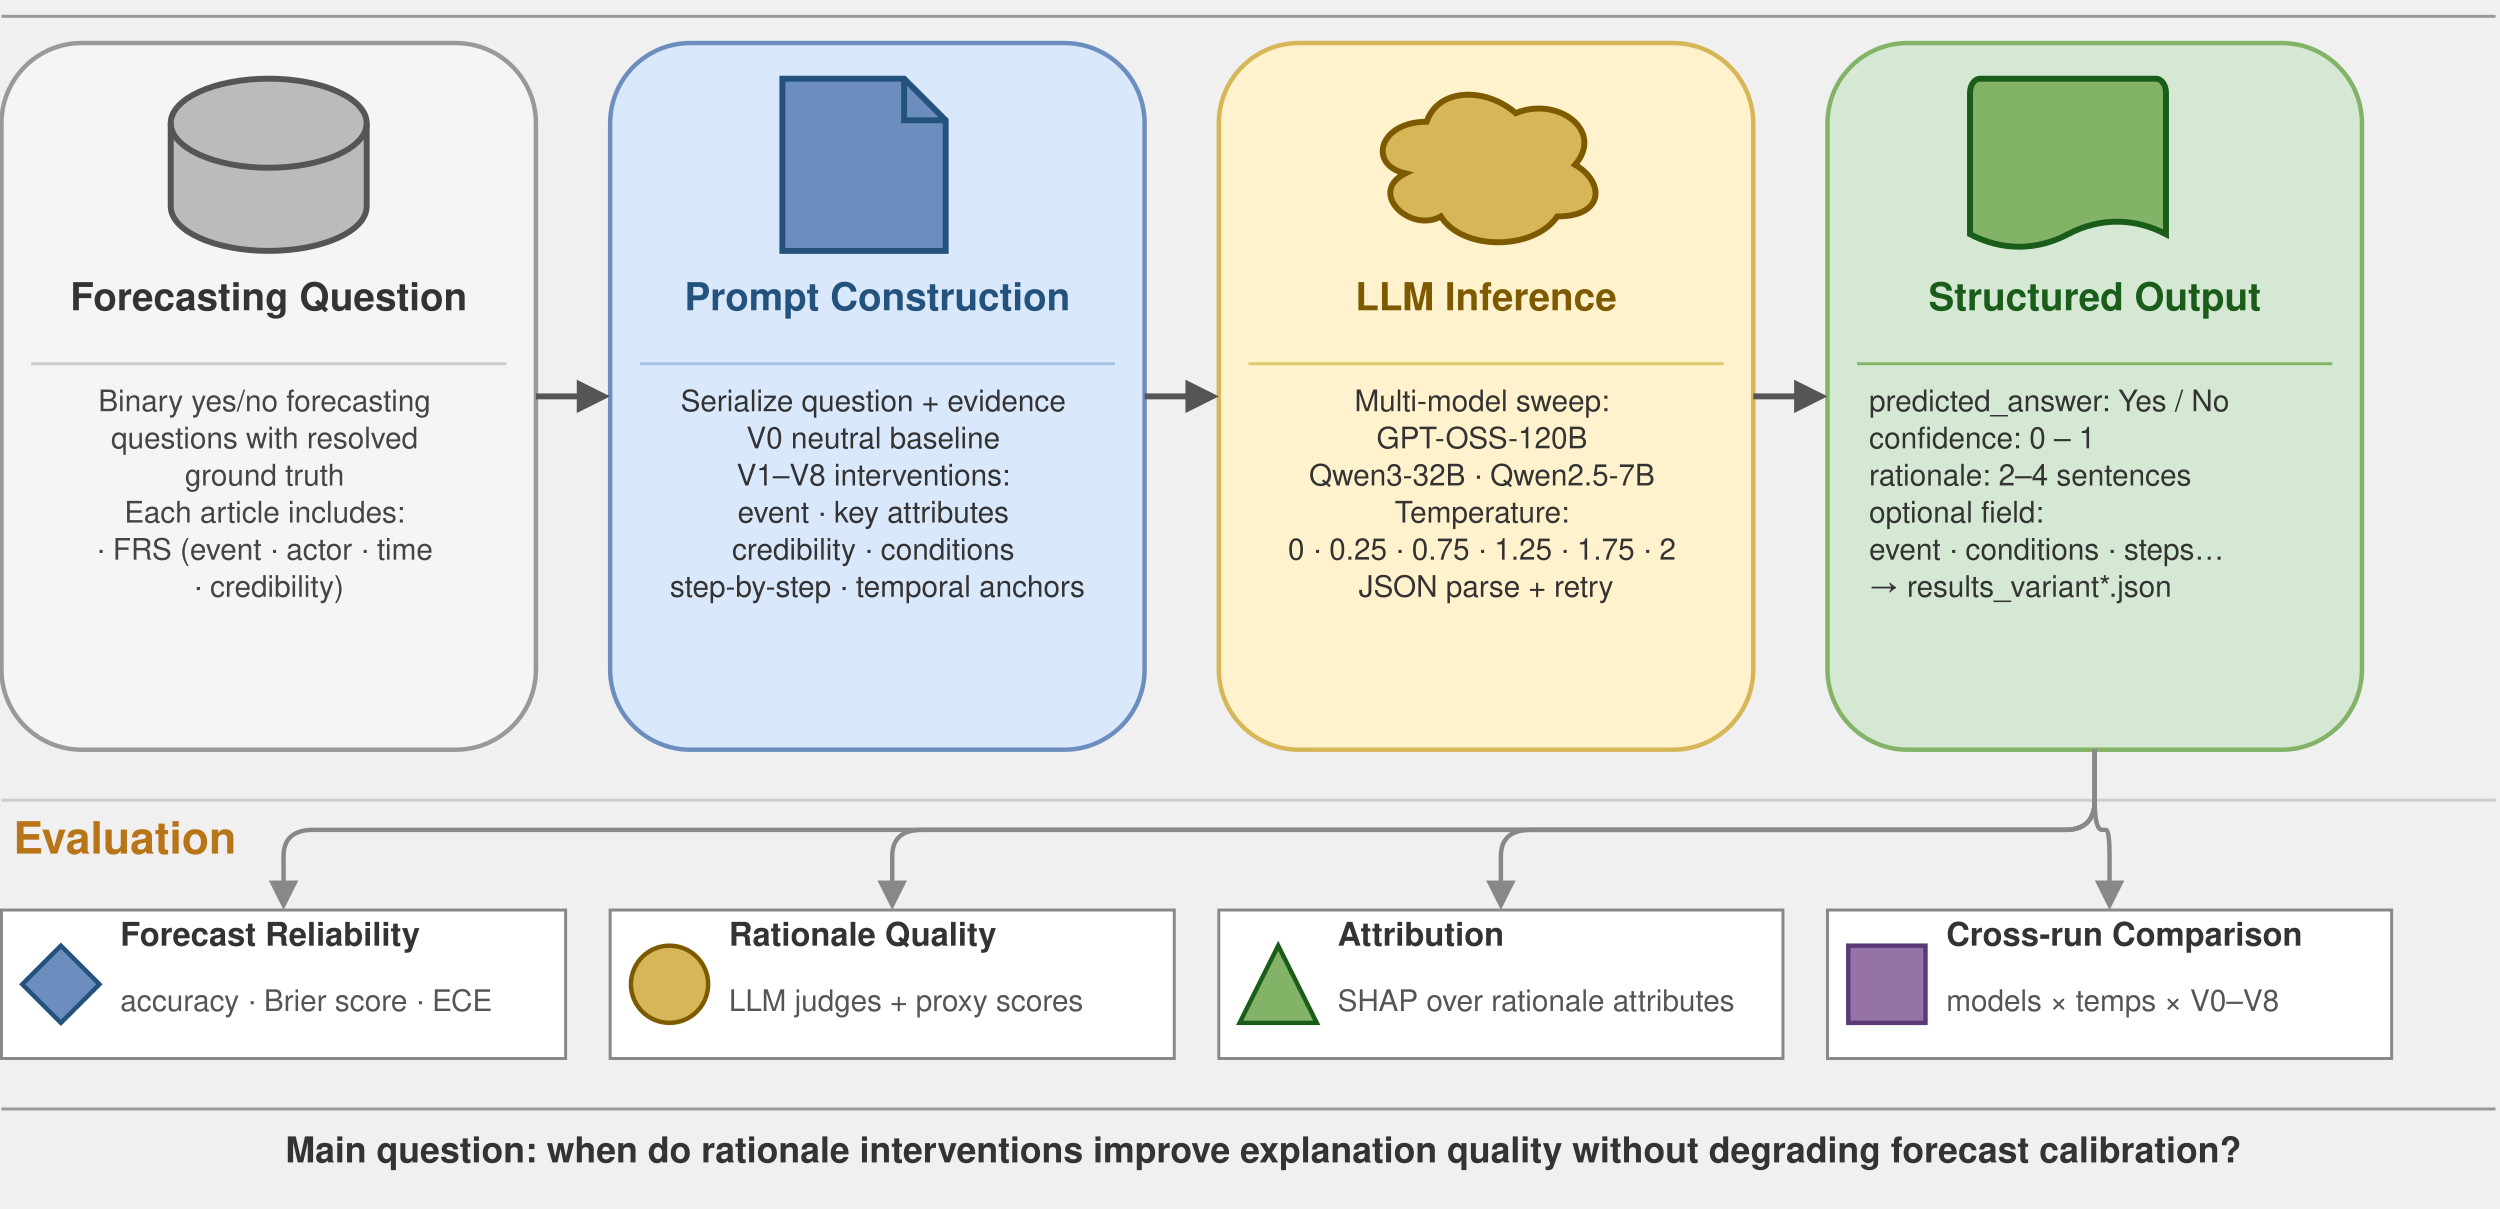
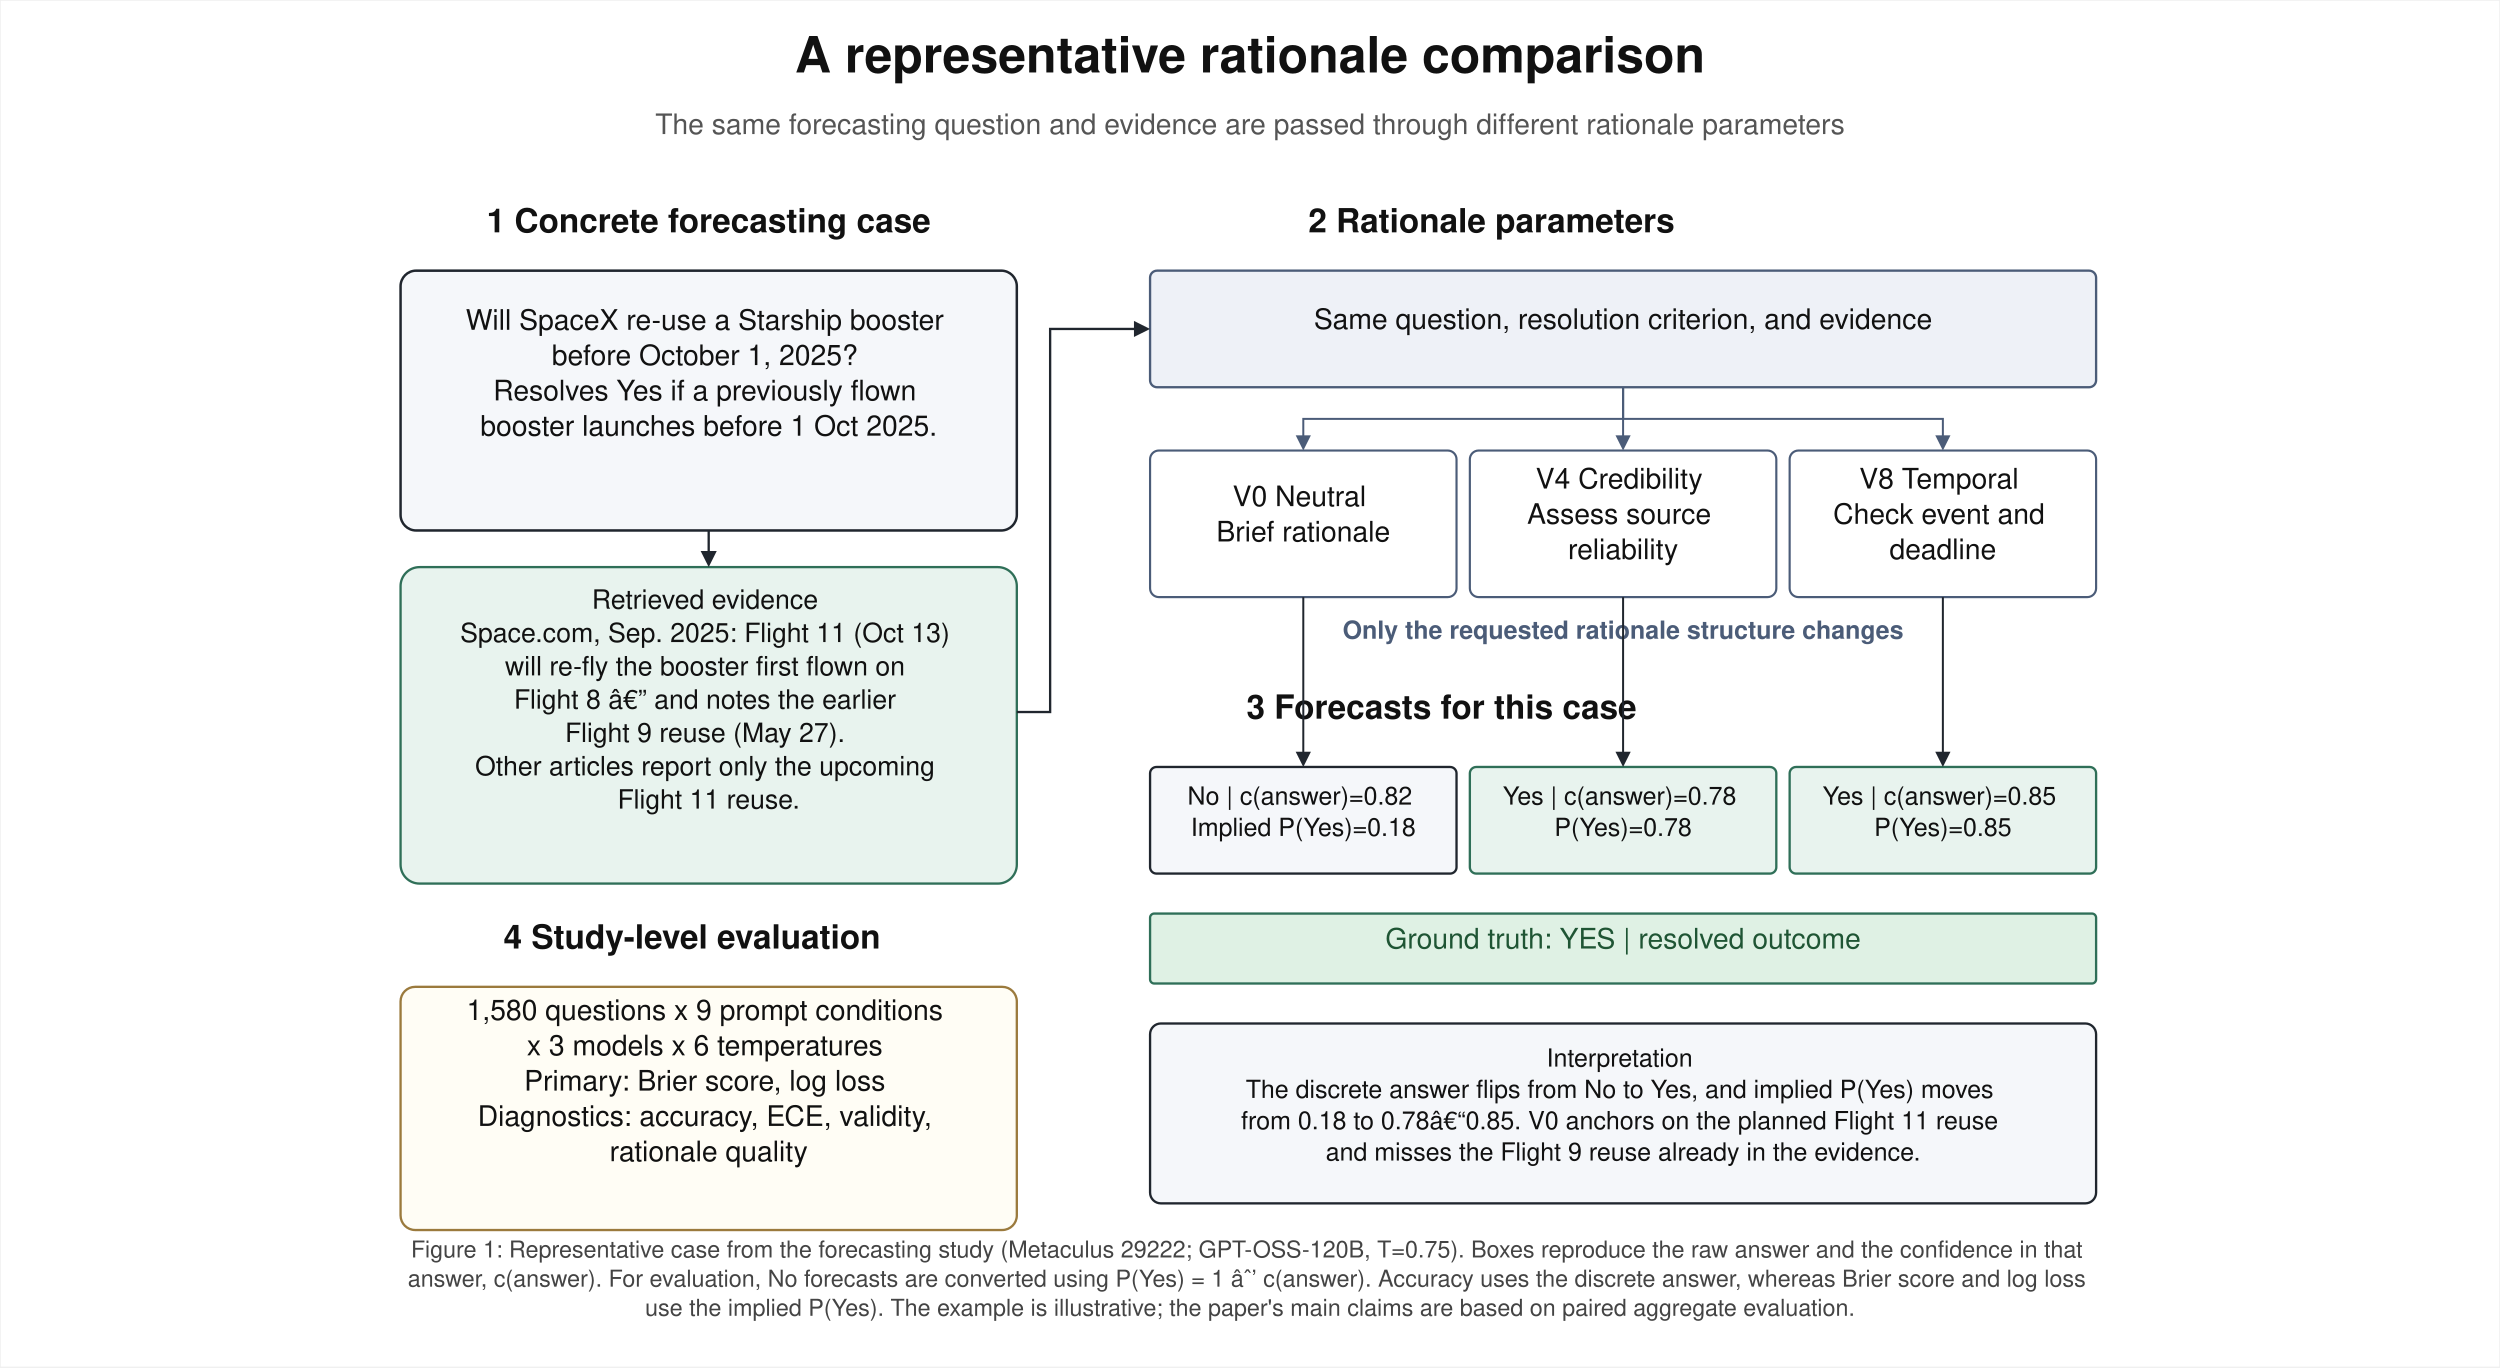
- <svg xmlns="http://www.w3.org/2000/svg" xmlns:xlink="http://www.w3.org/1999/xlink" style="background: transparent; background-color: transparent;" version="1.1" width="842px" height="407px" viewBox="-0.5 -0.5 842 407" content="&lt;mxfile&gt;&lt;diagram id=&quot;v78t7F7NU73RRmxSr0OV&quot; name=&quot;Page-1&quot;&gt;7Vxpk9s2Ev01qspu1UzxlvRxRp5xsmXHjuXyxp9cEAlJiCmCAUEd+fXb4CWQgDKUl8dMbLpqTDbA671Gd6Mb1MRe7I6vGYq3b2mAw4llBMeJ/WpiWZ43h79CcMoFtmHmgg0jQS4yzoIl+QvnQrOUpiTASSHLRZzSkJO4LvRpFGGf12SIMXqod1vTMKgJYrTBtccQgqWPQqx0+y8J+DaXzg2p98+YbLbFnd3yMjtU9i0EyRYF9CCJ7IeJvWCU8nxvd1zgUEBXh+XxQmv1XAxHvM0JW1acskdhWrxc8WT8VL5tSCLYu084o1/xgoaUZXJ7nm3QsiZhWMojKnUuwTFBoj5aeWvMOD5KouJRX2O6w5ydoEvZ6uZnFFpjOvnh4UzBzCmA3Urwl1qDCtY31YXPyMBOAY4eKN94GidG0yjAQfG+hy3heBkjX7QeYBg0gAIA167497fQNnC8dXtB0popSJozDZKWPesAyhYqdzWUAcKzta+D0vNneLXuD8pqLI+CpdWHWq7Xlq/FMvBWnuv1h6VjjamXdh966eJZ4OiwnFkr2+sRS88eUS9JC3MJvi8Wu/4JHEyAma2it8o2HXputinoWd1gN7Vq0JVORYIOmFOQc7sAroVxLIGLKMcqZg17J7UAatbU12KW5CGW6XRkE6ezpwB03Z4AbGERK80LaRpoxmzdykkt08BFEOT1pHXO1H0KNd2A7QS1FravRG133Iig/nYd0oO/RYzfBtRPd9l7N6FsGDmpxUSub6K+oPSeVsC+RjBXTd8jZdhHCSfRBhp+SzHs0kgBGN6NK1AV8bQmxEYh2URCiwEmDPJ7AQ+BScpd0bAjQSCurfdTNOLFxMq0y+PiWcziWKIr3/oJ4w01jtd7pi7YUe3re0Z3MQfZgkaAfeq/OHIqw96F6W6Es8OyoxrvN2/eguCXaI3hpQCjl8RL5S66cA7WmKNGdQ/LbKSkDIJhy3iX8jjlL4qbyv904W3sEcdMsG8Ra+MouBN5r0kjQSMB4mfbdakbHJR5sgsAMRwiTvb1tJnubYtT31MScckYNXTe9upXSGjKfFycZElprsZ1zNkTF+KIbTBXLpRhX71OSzpaRPAt6EAz38HOM6Ojqeffyoc9f+JCXfLRYkLQgg9s+Mi7MrPZNx+O3dH4cOcDjo8WU40WfFxKn4zJh+d0ND5mxnDjAyea3PY9iVCGyAkncIWITkSVRJrFeMKFitDmz2I2k2TuDjgQKCY03IvAoOq1yRJn0AZRg+hTNUi7D8gXZyPh80ER4BEjP0yzOs+dfMbCmtxPofnxwxL+/oT3OIOukiOfg5JIAk52uHZLQ271IYQhKxISfvpX7xEMp/GF8CWBQ0D2o+jwym3EM4YavzjZ1lNdRZ0ta8MX0+wifgEFVF3mEjMCaP4l9ODPasIMzyDow3sS5JMBnR59MnKGI5xyhsStVijBWRFL6mROHqwJvNTc/jTL+xPBmVCmTJtrOqfo2Fcs4EOcM7JKuRgjVV9Jn2pqRqOAFAOl6ptwHN+sTjfi/5rG4l1M82dHkb+lLHlBmtllqkCZjQ6ummr08DYNObnZFTXt5ICBu5q2vH7/8ebdcnljWoasl78dcGTf2JkGV0wLoXXr3kzv9cr8ETQBMyQmWvWb1GyYcSsiZfl4Wjs2G+1mo93S3/w/y3e/5gwmuBp8rELx+1NHZRI+uDqqwVMs7I3PcfAFRaCMLFMToR2fhVkyxNUt41cqWygarQsDWvbNtKk0iEJBpO6gfWC2srUPRW+r6uoILRAcwsVkw0bj/BwRNhAsVlfcKR5YMaqyiTxLhW1MihveeXpFzZq9ydzKow8YoMmXPQIPEvF/3/6RdJfOC/Gaf4u2vsnOy/VzTAVWMhWDKjC6bmq8Cqn/VXjfKHgk4qJZdH9NKRAfCf+9OE/sf4Z9IyuwiqNXAhSjPDiVBxG81e/ygXSWODyflh2V511kJw/6c1EZaufxeyHrfHbSmo/rpsb/RD5MDR/WaHxcNzX+J/Jhafiwx+Jjy1oMkEur46p86kir46oa/BDL4zAg9CVchQpcD2IfdVlRu+CCW9cGKo97uTZwP5u64O/6WWmnsmIZGlYsrwtWrlpqZzSAz5eCwabNv2XbQLpsW5owZa5Bze1El1uM+meJWnO2PDBsV62fe0awNWd1A8PmvFDYmnOJgWEzuYJbuc4GpB9wSFCZhXsejsd82vFUU736tNH2erKqVjvCrG6sqkrYhyq1IJZFoR9s/b01H5QuW6Xrrsh3P6NobnyaVO8xKE2OStOC0SS5YakomCzoDt6O9J8Ce0GMqY5rUMbMQGEM+X7KkF8rGN0zgplgzAevJjc8LB6eC5eabOU52zCIC3PaUud04sJU6vL1iX+kwaZIt4vsdszo8VRy11nt7uWxpbiwYemyVbqWP9+9BwndZ2OLSfGHXMz9XvlSfNmwfDkqX1mZNa8H2ZN5WRuvCT4ZtVL+98qd4tUG5a7Nd0tsS3erNFFnsFd/stThx5t1zGwVszIR13lyrs2XSnAKiZOmrn7LN0odQjYdEbMWOSYu6r6bUAPa1V8j5aAFhOH8oxBhJpho6cTY2mMqX4us0xYf0Ua8dRPHuTe1kRZHF9loqsk4dfdR63jKh3Cb8jXEgeXMRqgK3Yj44uEsvb++gHcpjVcV6rJqXHX0eXIu6D1VwjtX7T7Lbf9XCa8YonIJrypEjFBTxW3M7A/WtKxZ47HWphT+gzUta6PVyxFu4VV+sKZnzRmLtS1rMdae628AQUynBAD9/QgQis+5b3lFMCIi11qtU8/WSR62WAgD2sgz1JeZw/EuZnQvWvAxDlFULJaAqxX1kOyzCio+rzQCvGEoyD8jX5+LXTBBJav8HhP7UeFutM8wrStSvR2ohtuYAM/VeuRUt7bRvl414PD8I135VzfnHzqzH/4H&lt;/diagram&gt;&lt;/mxfile&gt;">
+ <svg xmlns="http://www.w3.org/2000/svg" xmlns:xlink="http://www.w3.org/1999/xlink" style="background: transparent; background-color: transparent; color-scheme: light dark;" version="1.1" width="1501px" height="821px" viewBox="-0.5 -0.5 1501 821">
  <defs />
  <g>
-     <g>
-       <path d="M 0 5 L 840 5" fill="none" stroke="#999999" stroke-miterlimit="10" pointer-events="all" style="stroke: light-dark(rgb(153, 153, 153), rgb(106, 106, 106));" />
-     </g>
-     <g>
-       <rect x="0" y="14" width="180" height="238" rx="27" ry="27" fill="#f5f5f5" stroke="#999999" stroke-width="1.5" pointer-events="all" style="fill: light-dark(rgb(245, 245, 245), rgb(26, 26, 26)); stroke: light-dark(rgb(153, 153, 153), rgb(106, 106, 106));" />
-     </g>
-     <g>
-       <rect x="205" y="14" width="180" height="238" rx="27" ry="27" fill="#dae8fc" stroke="#6c8ebf" stroke-width="1.5" pointer-events="all" style="fill: light-dark(rgb(218, 232, 252), rgb(29, 41, 59)); stroke: light-dark(rgb(108, 142, 191), rgb(92, 121, 163));" />
-     </g>
-     <g>
-       <rect x="410" y="14" width="180" height="238" rx="27" ry="27" fill="#fff2cc" stroke="#d6b656" stroke-width="1.5" pointer-events="all" style="fill: light-dark(rgb(255, 242, 204), rgb(40, 29, 0)); stroke: light-dark(rgb(214, 182, 86), rgb(109, 81, 0));" />
-     </g>
-     <g>
-       <rect x="615" y="14" width="180" height="238" rx="27" ry="27" fill="#d5e8d4" stroke="#82b366" stroke-width="1.5" pointer-events="all" style="fill: light-dark(rgb(213, 232, 212), rgb(31, 47, 30)); stroke: light-dark(rgb(130, 179, 102), rgb(68, 110, 44));" />
-     </g>
-     <g>
-       <path d="M 57 41 C 57 32.72 71.77 26 90 26 C 98.75 26 107.15 27.58 113.33 30.39 C 119.52 33.21 123 37.02 123 41 L 123 69 C 123 77.28 108.23 84 90 84 C 71.77 84 57 77.28 57 69 Z" fill="#bbbbbb" stroke="#555555" stroke-width="2" stroke-miterlimit="10" pointer-events="all" style="fill: light-dark(rgb(187, 187, 187), rgb(76, 76, 76)); stroke: light-dark(rgb(85, 85, 85), rgb(164, 164, 164));" />
-       <path d="M 123 41 C 123 49.28 108.23 56 90 56 C 71.77 56 57 49.28 57 41" fill="none" stroke="#555555" stroke-width="2" stroke-miterlimit="10" pointer-events="all" style="stroke: light-dark(rgb(85, 85, 85), rgb(164, 164, 164));" />
-     </g>
-     <g>
-       <path d="M 263 26 L 304 26 L 318 40 L 318 84 L 263 84 L 263 26 Z" fill="#6c8ebf" stroke="#23527c" stroke-width="2" stroke-miterlimit="10" pointer-events="all" style="fill: light-dark(rgb(108, 142, 191), rgb(92, 121, 163)); stroke: light-dark(rgb(35, 82, 124), rgb(139, 179, 215));" />
-       <path d="M 304 26 L 304 40 L 318 40" fill="none" stroke="#23527c" stroke-width="2" stroke-miterlimit="10" pointer-events="all" style="stroke: light-dark(rgb(35, 82, 124), rgb(139, 179, 215));" />
-     </g>
-     <g>
-       <path d="M 480 40.5 C 464 40.5 460 55 472.8 57.9 C 460 64.28 474.4 78.2 484.8 72.4 C 492 84 516 84 524 72.4 C 540 72.4 540 60.8 530 55 C 540 43.4 524 31.8 510 37.6 C 500 28.9 484 28.9 480 40.5 Z" fill="#d6b656" stroke="#7d5a00" stroke-width="2" stroke-miterlimit="10" pointer-events="all" style="fill: light-dark(rgb(214, 182, 86), rgb(109, 81, 0)); stroke: light-dark(rgb(125, 90, 0), rgb(188, 158, 81));" />
-     </g>
-     <g>
-       <path d="M 663 30.76 C 663 28.13 664.51 26 666.37 26 L 725.63 26 C 727.49 26 729 28.13 729 30.76 L 729 78.38 C 718.36 72.76 706.64 72.76 696 78.38 C 685.36 84 673.64 84 663 78.38 Z" fill="#82b366" stroke="#1a5c1a" stroke-width="2" stroke-miterlimit="10" pointer-events="all" style="fill: light-dark(rgb(130, 179, 102), rgb(68, 110, 44)); stroke: light-dark(rgb(26, 92, 26), rgb(133, 190, 133));" />
-     </g>
-     <g>
-       <rect x="0" y="90" width="180" height="28" fill="none" stroke="none" pointer-events="all" />
-     </g>
-     <g>
-       <text x="90.0" y="104.0" text-anchor="middle" font-size="13" font-weight="bold" font-family="Helvetica" fill="#333333">Forecasting Question</text>
-     </g>
-     <g>
-       <rect x="205" y="90" width="180" height="28" fill="none" stroke="none" pointer-events="all" />
-     </g>
-     <g>
-       <text x="295.0" y="104.0" text-anchor="middle" font-size="13" font-weight="bold" font-family="Helvetica" fill="#23527c">Prompt Construction</text>
-     </g>
-     <g>
-       <rect x="410" y="90" width="180" height="28" fill="none" stroke="none" pointer-events="all" />
-     </g>
-     <g>
-       <text x="500.0" y="104.0" text-anchor="middle" font-size="13" font-weight="bold" font-family="Helvetica" fill="#7d5a00">LLM Inference</text>
-     </g>
-     <g>
-       <rect x="615" y="90" width="180" height="28" fill="none" stroke="none" pointer-events="all" />
-     </g>
-     <g>
-       <text x="705.0" y="104.0" text-anchor="middle" font-size="13" font-weight="bold" font-family="Helvetica" fill="#1a5c1a">Structured Output</text>
-     </g>
-     <g>
-       <path d="M 10 122 L 170 122" fill="none" stroke="#cccccc" stroke-miterlimit="10" pointer-events="stroke" style="stroke: light-dark(rgb(204, 204, 204), rgb(62, 62, 62));" />
-     </g>
-     <g>
-       <path d="M 215 122 L 375 122" fill="none" stroke="#a8c4e4" stroke-miterlimit="10" pointer-events="stroke" style="stroke: light-dark(rgb(168, 196, 228), rgb(51, 75, 103));" />
-     </g>
-     <g>
-       <path d="M 420 122 L 580 122" fill="none" stroke="#e0ca6e" stroke-miterlimit="10" pointer-events="stroke" style="stroke: light-dark(rgb(224, 202, 110), rgb(85, 67, 0));" />
-     </g>
-     <g>
-       <path d="M 625 122 L 785 122" fill="none" stroke="#82b366" stroke-miterlimit="10" pointer-events="stroke" style="stroke: light-dark(rgb(130, 179, 102), rgb(68, 110, 44));" />
-     </g>
-     <g>
-       <rect x="0" y="126" width="180" height="118" fill="none" stroke="none" pointer-events="all" />
-     </g>
-     <g>
-       <text x="90.0" y="138.0" text-anchor="middle" font-size="10" font-family="Helvetica" fill="#444444">
-         <tspan x="90.0" dy="0">Binary yes/no forecasting</tspan>
-         <tspan x="90.0" dy="12.5">questions with resolved</tspan>
-         <tspan x="90.0" dy="12.5">ground truth</tspan>
-         <tspan x="90.0" dy="12.5" />
-         <tspan x="90.0" dy="12.5">Each article includes:</tspan>
-         <tspan x="90.0" dy="12.5">· FRS (event · actor · time</tspan>
-         <tspan x="90.0" dy="12.5">  · credibility)</tspan>
-       </text>
-     </g>
-     <g>
-       <rect x="205" y="126" width="180" height="118" fill="none" stroke="none" pointer-events="all" />
-     </g>
-     <g>
-       <text x="295.0" y="138.0" text-anchor="middle" font-size="10" font-family="Helvetica" fill="#333333">
-         <tspan x="295.0" dy="0">Serialize question + evidence</tspan>
-         <tspan x="295.0" dy="12.5" />
-         <tspan x="295.0" dy="12.5">V0  neutral baseline</tspan>
-         <tspan x="295.0" dy="12.5">V1–V8  interventions:</tspan>
-         <tspan x="295.0" dy="12.5">event · key attributes</tspan>
-         <tspan x="295.0" dy="12.5">credibility · conditions</tspan>
-         <tspan x="295.0" dy="12.5">step-by-step · temporal anchors</tspan>
-       </text>
-     </g>
-     <g>
-       <rect x="410" y="126" width="180" height="118" fill="none" stroke="none" pointer-events="all" />
-     </g>
-     <g>
-       <text x="500.0" y="138.0" text-anchor="middle" font-size="10" font-family="Helvetica" fill="#333333">
-         <tspan x="500.0" dy="0">Multi-model sweep:</tspan>
-         <tspan x="500.0" dy="12.5">GPT-OSS-120B</tspan>
-         <tspan x="500.0" dy="12.5">Qwen3-32B · Qwen2.5-7B</tspan>
-         <tspan x="500.0" dy="12.5" />
-         <tspan x="500.0" dy="12.5">Temperature:</tspan>
-         <tspan x="500.0" dy="12.5">0 · 0.25 · 0.75 · 1.25 · 1.75 · 2</tspan>
-         <tspan x="500.0" dy="12.5" />
-         <tspan x="500.0" dy="12.5">JSON parse + retry</tspan>
-       </text>
-     </g>
-     <g>
-       <rect x="615" y="126" width="180" height="118" fill="none" stroke="none" pointer-events="all" />
-     </g>
-     <g>
-       <text x="629.0" y="138.0" text-anchor="start" font-size="10" font-family="Helvetica" fill="#333333">
-         <tspan x="629.0" dy="0">predicted_answer:  Yes / No</tspan>
-         <tspan x="629.0" dy="12.5">confidence:  0 – 1</tspan>
-         <tspan x="629.0" dy="12.5">rationale:  2–4 sentences</tspan>
-         <tspan x="629.0" dy="12.5">optional field:</tspan>
-         <tspan x="629.0" dy="12.5">  event · conditions · steps…</tspan>
-         <tspan x="629.0" dy="12.5" />
-         <tspan x="629.0" dy="12.5">→ results_variant*.json</tspan>
-       </text>
-     </g>
-     <g>
-       <path d="M 180 133 L 194.76 133" fill="none" stroke="#555555" stroke-width="2" stroke-miterlimit="10" pointer-events="stroke" style="stroke: light-dark(rgb(85, 85, 85), rgb(164, 164, 164));" />
-       <path d="M 202.76 133 L 194.76 137 L 194.76 129 Z" fill="#555555" stroke="#555555" stroke-width="2" stroke-miterlimit="10" pointer-events="all" style="fill: light-dark(rgb(85, 85, 85), rgb(164, 164, 164)); stroke: light-dark(rgb(85, 85, 85), rgb(164, 164, 164));" />
-     </g>
-     <g>
-       <path d="M 385 133 L 399.76 133" fill="none" stroke="#555555" stroke-width="2" stroke-miterlimit="10" pointer-events="stroke" style="stroke: light-dark(rgb(85, 85, 85), rgb(164, 164, 164));" />
-       <path d="M 407.76 133 L 399.76 137 L 399.76 129 Z" fill="#555555" stroke="#555555" stroke-width="2" stroke-miterlimit="10" pointer-events="all" style="fill: light-dark(rgb(85, 85, 85), rgb(164, 164, 164)); stroke: light-dark(rgb(85, 85, 85), rgb(164, 164, 164));" />
-     </g>
-     <g>
-       <path d="M 590 133 L 604.76 133" fill="none" stroke="#555555" stroke-width="2" stroke-miterlimit="10" pointer-events="stroke" style="stroke: light-dark(rgb(85, 85, 85), rgb(164, 164, 164));" />
-       <path d="M 612.76 133 L 604.76 137 L 604.76 129 Z" fill="#555555" stroke="#555555" stroke-width="2" stroke-miterlimit="10" pointer-events="all" style="fill: light-dark(rgb(85, 85, 85), rgb(164, 164, 164)); stroke: light-dark(rgb(85, 85, 85), rgb(164, 164, 164));" />
-     </g>
-     <g>
-       <path d="M 0 269 L 840 269" fill="none" stroke="#cccccc" stroke-miterlimit="10" pointer-events="all" style="stroke: light-dark(rgb(204, 204, 204), rgb(62, 62, 62));" />
-     </g>
-     <g>
-       <rect x="0" y="274" width="200" height="26" fill="none" stroke="none" pointer-events="all" />
-     </g>
-     <g>
-       <text x="4.0" y="287.0" text-anchor="start" font-size="15" font-weight="bold" font-family="Helvetica" fill="#B87518">Evaluation</text>
-     </g>
-     <g>
-       <rect x="0" y="306" width="190" height="50" fill="#ffffff" stroke="#888888" pointer-events="all" style="fill: light-dark(rgb(255, 255, 255), rgb(18, 18, 18)); stroke: light-dark(rgb(136, 136, 136), rgb(120, 120, 120));" />
-     </g>
-     <g>
-       <rect x="205" y="306" width="190" height="50" fill="#ffffff" stroke="#888888" pointer-events="all" style="fill: light-dark(rgb(255, 255, 255), rgb(18, 18, 18)); stroke: light-dark(rgb(136, 136, 136), rgb(120, 120, 120));" />
-     </g>
-     <g>
-       <rect x="410" y="306" width="190" height="50" fill="#ffffff" stroke="#888888" pointer-events="all" style="fill: light-dark(rgb(255, 255, 255), rgb(18, 18, 18)); stroke: light-dark(rgb(136, 136, 136), rgb(120, 120, 120));" />
-     </g>
-     <g>
-       <rect x="615" y="306" width="190" height="50" fill="#ffffff" stroke="#888888" pointer-events="all" style="fill: light-dark(rgb(255, 255, 255), rgb(18, 18, 18)); stroke: light-dark(rgb(136, 136, 136), rgb(120, 120, 120));" />
-     </g>
-     <g>
-       <rect x="0" y="308" width="190" height="20" fill="none" stroke="none" pointer-events="all" />
-     </g>
-     <g>
-       <text x="40.0" y="318.0" text-anchor="start" font-size="11" font-weight="bold" font-family="Helvetica" fill="#333333">Forecast Reliability</text>
-     </g>
-     <g>
-       <rect x="205" y="308" width="190" height="20" fill="none" stroke="none" pointer-events="all" />
-     </g>
-     <g>
-       <text x="245.0" y="318.0" text-anchor="start" font-size="11" font-weight="bold" font-family="Helvetica" fill="#333333">Rationale Quality</text>
-     </g>
-     <g>
-       <rect x="410" y="308" width="190" height="20" fill="none" stroke="none" pointer-events="all" />
-     </g>
-     <g>
-       <text x="450.0" y="318.0" text-anchor="start" font-size="11" font-weight="bold" font-family="Helvetica" fill="#333333">Attribution</text>
-     </g>
-     <g>
-       <rect x="615" y="308" width="190" height="20" fill="none" stroke="none" pointer-events="all" />
-     </g>
-     <g>
-       <text x="655.0" y="318.0" text-anchor="start" font-size="11" font-weight="bold" font-family="Helvetica" fill="#333333">Cross-run Comparison</text>
-     </g>
-     <g>
-       <rect x="0" y="328" width="190" height="24" fill="none" stroke="none" pointer-events="all" />
-     </g>
-     <g>
-       <text x="40.0" y="340.0" text-anchor="start" font-size="10" font-family="Helvetica" fill="#555555">accuracy · Brier score · ECE</text>
-     </g>
-     <g>
-       <rect x="205" y="328" width="190" height="24" fill="none" stroke="none" pointer-events="all" />
-     </g>
-     <g>
-       <text x="245.0" y="340.0" text-anchor="start" font-size="10" font-family="Helvetica" fill="#555555">LLM judges + proxy scores</text>
-     </g>
-     <g>
-       <rect x="410" y="328" width="190" height="24" fill="none" stroke="none" pointer-events="all" />
-     </g>
-     <g>
-       <text x="450.0" y="340.0" text-anchor="start" font-size="10" font-family="Helvetica" fill="#555555">SHAP over rationale attributes</text>
-     </g>
-     <g>
-       <rect x="615" y="328" width="190" height="24" fill="none" stroke="none" pointer-events="all" />
-     </g>
-     <g>
-       <text x="655.0" y="340.0" text-anchor="start" font-size="10" font-family="Helvetica" fill="#555555">models × temps × V0–V8</text>
-     </g>
-     <g>
-       <path d="M 20 318 L 33 331 L 20 344 L 7 331 Z" fill="#6c8ebf" stroke="#23527c" stroke-width="1.5" stroke-miterlimit="10" pointer-events="all" style="fill: light-dark(rgb(108, 142, 191), rgb(92, 121, 163)); stroke: light-dark(rgb(35, 82, 124), rgb(139, 179, 215));" />
-     </g>
-     <g>
-       <ellipse cx="225" cy="331" rx="13" ry="13" fill="#d6b656" stroke="#7d5a00" stroke-width="1.5" pointer-events="all" style="fill: light-dark(rgb(214, 182, 86), rgb(109, 81, 0)); stroke: light-dark(rgb(125, 90, 0), rgb(188, 158, 81));" />
-     </g>
-     <g>
-       <path d="M 417 318 L 443 331 L 417 344 Z" fill="#82b366" stroke="#1a5c1a" stroke-width="1.5" stroke-miterlimit="10" transform="rotate(270,430,331)" pointer-events="all" style="fill: light-dark(rgb(130, 179, 102), rgb(68, 110, 44)); stroke: light-dark(rgb(26, 92, 26), rgb(133, 190, 133));" />
-     </g>
-     <g>
-       <rect x="622" y="318" width="26" height="26" fill="#9673a6" stroke="#5a3a78" stroke-width="1.5" pointer-events="all" style="fill: light-dark(rgb(150, 115, 166), rgb(149, 119, 163)); stroke: light-dark(rgb(90, 58, 120), rgb(195, 168, 221));" />
-     </g>
-     <g>
-       <path d="M 705 252 L 705 269 Q 705 279 695 279 L 105 279 Q 95 279 95 287.91 L 95 296.82" fill="none" stroke="#888888" stroke-width="1.5" stroke-miterlimit="10" pointer-events="stroke" style="stroke: light-dark(rgb(136, 136, 136), rgb(120, 120, 120));" />
-       <path d="M 95 304.32 L 91.25 296.82 L 98.75 296.82 Z" fill="#888888" stroke="#888888" stroke-width="1.5" stroke-miterlimit="10" pointer-events="all" style="fill: light-dark(rgb(136, 136, 136), rgb(120, 120, 120)); stroke: light-dark(rgb(136, 136, 136), rgb(120, 120, 120));" />
-     </g>
-     <g>
-       <path d="M 705 252 L 705 269 Q 705 279 695 279 L 310 279 Q 300 279 300 287.91 L 300 296.82" fill="none" stroke="#888888" stroke-width="1.5" stroke-miterlimit="10" pointer-events="stroke" style="stroke: light-dark(rgb(136, 136, 136), rgb(120, 120, 120));" />
-       <path d="M 300 304.32 L 296.25 296.82 L 303.75 296.82 Z" fill="#888888" stroke="#888888" stroke-width="1.5" stroke-miterlimit="10" pointer-events="all" style="fill: light-dark(rgb(136, 136, 136), rgb(120, 120, 120)); stroke: light-dark(rgb(136, 136, 136), rgb(120, 120, 120));" />
-     </g>
-     <g>
-       <path d="M 705 252 L 705 269 Q 705 279 695 279 L 515 279 Q 505 279 505 287.91 L 505 296.82" fill="none" stroke="#888888" stroke-width="1.5" stroke-miterlimit="10" pointer-events="stroke" style="stroke: light-dark(rgb(136, 136, 136), rgb(120, 120, 120));" />
-       <path d="M 505 304.32 L 501.25 296.82 L 508.75 296.82 Z" fill="#888888" stroke="#888888" stroke-width="1.5" stroke-miterlimit="10" pointer-events="all" style="fill: light-dark(rgb(136, 136, 136), rgb(120, 120, 120)); stroke: light-dark(rgb(136, 136, 136), rgb(120, 120, 120));" />
-     </g>
-     <g>
-       <path d="M 705 252 L 705 269 Q 705 279 707.5 279 L 708.75 279 Q 710 279 710 287.91 L 710 296.82" fill="none" stroke="#888888" stroke-width="1.5" stroke-miterlimit="10" pointer-events="stroke" style="stroke: light-dark(rgb(136, 136, 136), rgb(120, 120, 120));" />
-       <path d="M 710 304.32 L 706.25 296.82 L 713.75 296.82 Z" fill="#888888" stroke="#888888" stroke-width="1.5" stroke-miterlimit="10" pointer-events="all" style="fill: light-dark(rgb(136, 136, 136), rgb(120, 120, 120)); stroke: light-dark(rgb(136, 136, 136), rgb(120, 120, 120));" />
-     </g>
-     <g>
-       <path d="M 0 373 L 840 373" fill="none" stroke="#999999" stroke-miterlimit="10" pointer-events="all" style="stroke: light-dark(rgb(153, 153, 153), rgb(106, 106, 106));" />
-     </g>
-     <g>
-       <rect x="35" y="376" width="780" height="30" fill="none" stroke="none" pointer-events="all" />
-     </g>
-     <g>
-       <text x="425.0" y="391.0" text-anchor="middle" font-size="12" font-weight="bold" font-family="Helvetica" fill="#333333">Main question: when do rationale interventions improve explanation quality without degrading forecast calibration?</text>
+     <g data-cell-id="0">
+       <g data-cell-id="1">
+         <g data-cell-id="page_background">
+           <g>
+             <rect x="0" y="0" width="1500" height="820" fill="#ffffff" stroke="none" pointer-events="all" style="fill: light-dark(rgb(255, 255, 255), rgb(18, 18, 18));" />
+           </g>
+         </g>
+         <g data-cell-id="title">
+           <g>
+             <rect x="250" y="22" width="1000" height="42" fill="none" stroke="none" pointer-events="all" />
+           </g>
+           <g>
+             <text x="750.0" y="43.0" text-anchor="middle" font-size="30" font-weight="bold" font-family="Helvetica" fill="#111111">A representative rationale comparison</text>
+           </g>
+         </g>
+         <g data-cell-id="subtitle">
+           <g>
+             <rect x="280" y="66" width="940" height="28" fill="none" stroke="none" pointer-events="all" />
+           </g>
+           <g>
+             <text x="750.0" y="80.0" text-anchor="middle" font-size="17" font-family="Helvetica" fill="#555555">The same forecasting question and evidence are passed through different rationale parameters</text>
+           </g>
+         </g>
+         <g data-cell-id="case_label">
+           <g>
+             <rect x="240" y="124" width="370" height="30" fill="none" stroke="none" pointer-events="all" />
+           </g>
+           <g>
+             <text x="425.0" y="139.0" text-anchor="middle" font-size="20" font-weight="bold" font-family="Helvetica" fill="#111111">1 Concrete forecasting case</text>
+           </g>
+         </g>
+         <g data-cell-id="question">
+           <g>
+             <rect x="240" y="162" width="370" height="156" rx="9.36" ry="9.36" fill="#f5f7fa" stroke="#20262e" stroke-width="1.5" pointer-events="all" style="fill: light-dark(rgb(245, 247, 250), rgb(24, 25, 28)); stroke: light-dark(rgb(32, 38, 46), rgb(200, 206, 212));" />
+           </g>
+           <g>
+             <text x="425.0" y="197.5" text-anchor="middle" font-size="17" font-family="Helvetica" fill="#111111">
+               <tspan x="425.0" dy="0">Will SpaceX re-use a Starship booster</tspan>
+               <tspan x="425.0" dy="21.2">before October 1, 2025?</tspan>
+               <tspan x="425.0" dy="21.2" />
+               <tspan x="425.0" dy="21.2">Resolves Yes if a previously flown</tspan>
+               <tspan x="425.0" dy="21.2">booster launches before 1 Oct 2025.</tspan>
+             </text>
+           </g>
+         </g>
+         <g data-cell-id="evidence">
+           <g>
+             <rect x="240" y="340" width="370" height="190" rx="11.4" ry="11.4" fill="#e8f3ee" stroke="#2f6f58" stroke-width="1.4" pointer-events="all" style="fill: light-dark(rgb(232, 243, 238), rgb(23, 33, 29)); stroke: light-dark(rgb(47, 111, 88), rgb(113, 168, 149));" />
+           </g>
+           <g>
+             <text x="425.0" y="365.0" text-anchor="middle" font-size="16" font-family="Helvetica" fill="#111111">
+               <tspan x="425.0" dy="0">Retrieved evidence</tspan>
+               <tspan x="425.0" dy="20.0">Space.com, Sep. 2025: Flight 11 (Oct 13)</tspan>
+               <tspan x="425.0" dy="20.0">will re-fly the booster first flown on</tspan>
+               <tspan x="425.0" dy="20.0">Flight 8 â€” and notes the earlier</tspan>
+               <tspan x="425.0" dy="20.0">Flight 9 reuse (May 27).</tspan>
+               <tspan x="425.0" dy="20.0" />
+               <tspan x="425.0" dy="20.0">Other articles report only the upcoming</tspan>
+               <tspan x="425.0" dy="20.0">Flight 11 reuse.</tspan>
+             </text>
+           </g>
+         </g>
+         <g data-cell-id="prompt_label">
+           <g>
+             <rect x="690" y="124" width="410" height="30" fill="none" stroke="none" pointer-events="all" />
+           </g>
+           <g>
+             <text x="895.0" y="139.0" text-anchor="middle" font-size="20" font-weight="bold" font-family="Helvetica" fill="#111111">2 Rationale parameters</text>
+           </g>
+         </g>
+         <g data-cell-id="same_inputs">
+           <g>
+             <rect x="690" y="162" width="568" height="70" rx="4.2" ry="4.2" fill="#eef1f7" stroke="#4b5c78" stroke-width="1.4" pointer-events="all" style="fill: light-dark(rgb(238, 241, 247), rgb(28, 30, 35)); stroke: light-dark(rgb(75, 92, 120), rgb(146, 161, 185));" />
+           </g>
+           <g>
+             <text x="974.0" y="197.0" text-anchor="middle" font-size="17" font-family="Helvetica" fill="#111111">Same question, resolution criterion, and evidence</text>
+           </g>
+         </g>
+         <g data-cell-id="v0">
+           <g>
+             <rect x="690" y="270" width="184" height="88" rx="5.28" ry="5.28" fill="#ffffff" stroke="#4b5c78" stroke-width="1.3" pointer-events="all" style="fill: light-dark(rgb(255, 255, 255), rgb(18, 18, 18)); stroke: light-dark(rgb(75, 92, 120), rgb(146, 161, 185));" />
+           </g>
+           <g>
+             <text x="782.0" y="303.4" text-anchor="middle" font-size="17" font-family="Helvetica" fill="#111111">
+               <tspan x="782.0" dy="0">V0 Neutral</tspan>
+               <tspan x="782.0" dy="21.2">Brief rationale</tspan>
+             </text>
+           </g>
+         </g>
+         <g data-cell-id="v4">
+           <g>
+             <rect x="882" y="270" width="184" height="88" rx="5.28" ry="5.28" fill="#ffffff" stroke="#4b5c78" stroke-width="1.3" pointer-events="all" style="fill: light-dark(rgb(255, 255, 255), rgb(18, 18, 18)); stroke: light-dark(rgb(75, 92, 120), rgb(146, 161, 185));" />
+           </g>
+           <g>
+             <text x="974.0" y="292.8" text-anchor="middle" font-size="17" font-family="Helvetica" fill="#111111">
+               <tspan x="974.0" dy="0">V4 Credibility</tspan>
+               <tspan x="974.0" dy="21.2">Assess source</tspan>
+               <tspan x="974.0" dy="21.2">reliability</tspan>
+             </text>
+           </g>
+         </g>
+         <g data-cell-id="v8">
+           <g>
+             <rect x="1074" y="270" width="184" height="88" rx="5.28" ry="5.28" fill="#ffffff" stroke="#4b5c78" stroke-width="1.3" pointer-events="all" style="fill: light-dark(rgb(255, 255, 255), rgb(18, 18, 18)); stroke: light-dark(rgb(75, 92, 120), rgb(146, 161, 185));" />
+           </g>
+           <g>
+             <text x="1166.0" y="292.8" text-anchor="middle" font-size="17" font-family="Helvetica" fill="#111111">
+               <tspan x="1166.0" dy="0">V8 Temporal</tspan>
+               <tspan x="1166.0" dy="21.2">Check event and</tspan>
+               <tspan x="1166.0" dy="21.2">deadline</tspan>
+             </text>
+           </g>
+         </g>
+         <g data-cell-id="condition_note">
+           <g>
+             <rect x="690" y="370" width="568" height="26" fill="none" stroke="none" pointer-events="all" />
+           </g>
+           <g>
+             <text x="974.0" y="383.0" text-anchor="middle" font-size="15" font-weight="bold" font-family="Helvetica" fill="#4b5c78">Only the requested rationale structure changes</text>
+           </g>
+         </g>
+         <g data-cell-id="outcome_label">
+           <g>
+             <rect x="690" y="416" width="350" height="30" fill="none" stroke="none" pointer-events="all" />
+           </g>
+           <g>
+             <text x="865.0" y="431.0" text-anchor="middle" font-size="20" font-weight="bold" font-family="Helvetica" fill="#111111">3 Forecasts for this case</text>
+           </g>
+         </g>
+         <g data-cell-id="o0">
+           <g>
+             <rect x="690" y="460" width="184" height="64" rx="3.84" ry="3.84" fill="#f5f7fa" stroke="#20262e" stroke-width="1.4" pointer-events="all" style="fill: light-dark(rgb(245, 247, 250), rgb(24, 25, 28)); stroke: light-dark(rgb(32, 38, 46), rgb(200, 206, 212));" />
+           </g>
+           <g>
+             <text x="782.0" y="482.6" text-anchor="middle" font-size="15" font-family="Helvetica" fill="#111111">
+               <tspan x="782.0" dy="0">No | c(answer)=0.82</tspan>
+               <tspan x="782.0" dy="18.8">Implied P(Yes)=0.18</tspan>
+             </text>
+           </g>
+         </g>
+         <g data-cell-id="o4">
+           <g>
+             <rect x="882" y="460" width="184" height="64" rx="3.84" ry="3.84" fill="#e8f3ee" stroke="#2f6f58" stroke-width="1.4" pointer-events="all" style="fill: light-dark(rgb(232, 243, 238), rgb(23, 33, 29)); stroke: light-dark(rgb(47, 111, 88), rgb(113, 168, 149));" />
+           </g>
+           <g>
+             <text x="974.0" y="482.6" text-anchor="middle" font-size="15" font-family="Helvetica" fill="#111111">
+               <tspan x="974.0" dy="0">Yes | c(answer)=0.78</tspan>
+               <tspan x="974.0" dy="18.8">P(Yes)=0.78</tspan>
+             </text>
+           </g>
+         </g>
+         <g data-cell-id="o8">
+           <g>
+             <rect x="1074" y="460" width="184" height="64" rx="3.84" ry="3.84" fill="#e8f3ee" stroke="#2f6f58" stroke-width="1.4" pointer-events="all" style="fill: light-dark(rgb(232, 243, 238), rgb(23, 33, 29)); stroke: light-dark(rgb(47, 111, 88), rgb(113, 168, 149));" />
+           </g>
+           <g>
+             <text x="1166.0" y="482.6" text-anchor="middle" font-size="15" font-family="Helvetica" fill="#111111">
+               <tspan x="1166.0" dy="0">Yes | c(answer)=0.85</tspan>
+               <tspan x="1166.0" dy="18.8">P(Yes)=0.85</tspan>
+             </text>
+           </g>
+         </g>
+         <g data-cell-id="truth">
+           <g>
+             <rect x="690" y="548" width="568" height="42" rx="2.52" ry="2.52" fill="#dff1e4" stroke="#2f6f58" stroke-width="1.4" pointer-events="all" style="fill: light-dark(rgb(223, 241, 228), rgb(23, 38, 27)); stroke: light-dark(rgb(47, 111, 88), rgb(113, 168, 149));" />
+           </g>
+           <g>
+             <text x="974.0" y="569.0" text-anchor="middle" font-size="17" font-family="Helvetica" fill="#1f5534">Ground truth: YES | resolved outcome</text>
+           </g>
+         </g>
+         <g data-cell-id="study_label">
+           <g>
+             <rect x="240" y="554" width="350" height="30" fill="none" stroke="none" pointer-events="all" />
+           </g>
+           <g>
+             <text x="415.0" y="569.0" text-anchor="middle" font-size="20" font-weight="bold" font-family="Helvetica" fill="#111111">4 Study-level evaluation</text>
+           </g>
+         </g>
+         <g data-cell-id="study">
+           <g>
+             <rect x="240" y="592" width="370" height="146" rx="8.76" ry="8.76" fill="#fffdf5" stroke="#9b7a3d" stroke-width="1.4" pointer-events="all" style="fill: light-dark(rgb(255, 253, 245), rgb(22, 20, 14)); stroke: light-dark(rgb(155, 122, 61), rgb(156, 128, 75));" />
+           </g>
+           <g>
+             <text x="425.0" y="611.9" text-anchor="middle" font-size="17" font-family="Helvetica" fill="#111111">
+               <tspan x="425.0" dy="0">1,580 questions x 9 prompt conditions</tspan>
+               <tspan x="425.0" dy="21.2">x 3 models x 6 temperatures</tspan>
+               <tspan x="425.0" dy="21.2" />
+               <tspan x="425.0" dy="21.2">Primary: Brier score, log loss</tspan>
+               <tspan x="425.0" dy="21.2">Diagnostics: accuracy, ECE, validity,</tspan>
+               <tspan x="425.0" dy="21.2">rationale quality</tspan>
+             </text>
+           </g>
+         </g>
+         <g data-cell-id="interpretation">
+           <g>
+             <rect x="690" y="614" width="568" height="108" rx="6.48" ry="6.48" fill="#f5f7fa" stroke="#20262e" stroke-width="1.4" pointer-events="all" style="fill: light-dark(rgb(245, 247, 250), rgb(24, 25, 28)); stroke: light-dark(rgb(32, 38, 46), rgb(200, 206, 212));" />
+           </g>
+           <g>
+             <text x="974.0" y="639.9" text-anchor="middle" font-size="15" font-family="Helvetica" fill="#111111">
+               <tspan x="974.0" dy="0">Interpretation</tspan>
+               <tspan x="974.0" dy="18.8">The discrete answer flips from No to Yes, and implied P(Yes) moves</tspan>
+               <tspan x="974.0" dy="18.8">from 0.18 to 0.78â€“0.85. V0 anchors on the planned Flight 11 reuse</tspan>
+               <tspan x="974.0" dy="18.8">and misses the Flight 9 reuse already in the evidence.</tspan>
+             </text>
+           </g>
+         </g>
+         <g data-cell-id="caption">
+           <g>
+             <rect x="150" y="742" width="1200" height="60" fill="none" stroke="none" pointer-events="all" />
+           </g>
+           <g>
+             <text x="750.0" y="754.5" text-anchor="middle" font-size="14" font-family="Helvetica" fill="#444444">
+               <tspan x="750.0" dy="0">Figure 1: Representative case from the forecasting study (Metaculus 29222; GPT-OSS-120B, T=0.75). Boxes reproduce the raw answer and the confidence in that</tspan>
+               <tspan x="750.0" dy="17.5">answer, c(answer). For evaluation, No forecasts are converted using P(Yes) = 1 âˆ’ c(answer). Accuracy uses the discrete answer, whereas Brier score and log loss</tspan>
+               <tspan x="750.0" dy="17.5">use the implied P(Yes). The example is illustrative; the paper's main claims are based on paired aggregate evaluation.</tspan>
+             </text>
+           </g>
+         </g>
+         <g data-cell-id="e_question_evidence">
+           <g>
+             <path d="M 425 318 L 425 331.03" fill="none" stroke="#20262e" stroke-width="1.4" stroke-miterlimit="10" pointer-events="stroke" style="stroke: light-dark(rgb(32, 38, 46), rgb(200, 206, 212));" />
+             <path d="M 425 338.43 L 421.3 331.03 L 428.7 331.03 Z" fill="#20262e" stroke="#20262e" stroke-width="1.4" stroke-miterlimit="10" pointer-events="all" style="fill: light-dark(rgb(32, 38, 46), rgb(200, 206, 212)); stroke: light-dark(rgb(32, 38, 46), rgb(200, 206, 212));" />
+           </g>
+         </g>
+         <g data-cell-id="e_evidence_inputs">
+           <g>
+             <path d="M 610 427 L 630 427 L 630 197 L 681.03 197" fill="none" stroke="#20262e" stroke-width="1.4" stroke-miterlimit="10" pointer-events="stroke" style="stroke: light-dark(rgb(32, 38, 46), rgb(200, 206, 212));" />
+             <path d="M 688.43 197 L 681.03 200.7 L 681.03 193.3 Z" fill="#20262e" stroke="#20262e" stroke-width="1.4" stroke-miterlimit="10" pointer-events="all" style="fill: light-dark(rgb(32, 38, 46), rgb(200, 206, 212)); stroke: light-dark(rgb(32, 38, 46), rgb(200, 206, 212));" />
+           </g>
+         </g>
+         <g data-cell-id="e_inputs_v0">
+           <g>
+             <path d="M 974 232 L 974 251 L 782 251 L 782 261.46" fill="none" stroke="#4b5c78" stroke-width="1.2" stroke-miterlimit="10" pointer-events="stroke" style="stroke: light-dark(rgb(75, 92, 120), rgb(146, 161, 185));" />
+             <path d="M 782 268.66 L 778.4 261.46 L 785.6 261.46 Z" fill="#4b5c78" stroke="#4b5c78" stroke-width="1.2" stroke-miterlimit="10" pointer-events="all" style="fill: light-dark(rgb(75, 92, 120), rgb(146, 161, 185)); stroke: light-dark(rgb(75, 92, 120), rgb(146, 161, 185));" />
+           </g>
+         </g>
+         <g data-cell-id="e_inputs_v4">
+           <g>
+             <path d="M 974 232 L 974 261.46" fill="none" stroke="#4b5c78" stroke-width="1.2" stroke-miterlimit="10" pointer-events="stroke" style="stroke: light-dark(rgb(75, 92, 120), rgb(146, 161, 185));" />
+             <path d="M 974 268.66 L 970.4 261.46 L 977.6 261.46 Z" fill="#4b5c78" stroke="#4b5c78" stroke-width="1.2" stroke-miterlimit="10" pointer-events="all" style="fill: light-dark(rgb(75, 92, 120), rgb(146, 161, 185)); stroke: light-dark(rgb(75, 92, 120), rgb(146, 161, 185));" />
+           </g>
+         </g>
+         <g data-cell-id="e_inputs_v8">
+           <g>
+             <path d="M 974 232 L 974 251 L 1166 251 L 1166 261.46" fill="none" stroke="#4b5c78" stroke-width="1.2" stroke-miterlimit="10" pointer-events="stroke" style="stroke: light-dark(rgb(75, 92, 120), rgb(146, 161, 185));" />
+             <path d="M 1166 268.66 L 1162.4 261.46 L 1169.6 261.46 Z" fill="#4b5c78" stroke="#4b5c78" stroke-width="1.2" stroke-miterlimit="10" pointer-events="all" style="fill: light-dark(rgb(75, 92, 120), rgb(146, 161, 185)); stroke: light-dark(rgb(75, 92, 120), rgb(146, 161, 185));" />
+           </g>
+         </g>
+         <g data-cell-id="e_v0_o0">
+           <g>
+             <path d="M 782 358 L 782 451.46" fill="none" stroke="#20262e" stroke-width="1.2" stroke-miterlimit="10" pointer-events="stroke" style="stroke: light-dark(rgb(32, 38, 46), rgb(200, 206, 212));" />
+             <path d="M 782 458.66 L 778.4 451.46 L 785.6 451.46 Z" fill="#20262e" stroke="#20262e" stroke-width="1.2" stroke-miterlimit="10" pointer-events="all" style="fill: light-dark(rgb(32, 38, 46), rgb(200, 206, 212)); stroke: light-dark(rgb(32, 38, 46), rgb(200, 206, 212));" />
+           </g>
+         </g>
+         <g data-cell-id="e_v4_o4">
+           <g>
+             <path d="M 974 358 L 974 451.46" fill="none" stroke="#20262e" stroke-width="1.2" stroke-miterlimit="10" pointer-events="stroke" style="stroke: light-dark(rgb(32, 38, 46), rgb(200, 206, 212));" />
+             <path d="M 974 458.66 L 970.4 451.46 L 977.6 451.46 Z" fill="#20262e" stroke="#20262e" stroke-width="1.2" stroke-miterlimit="10" pointer-events="all" style="fill: light-dark(rgb(32, 38, 46), rgb(200, 206, 212)); stroke: light-dark(rgb(32, 38, 46), rgb(200, 206, 212));" />
+           </g>
+         </g>
+         <g data-cell-id="e_v8_o8">
+           <g>
+             <path d="M 1166 358 L 1166 451.46" fill="none" stroke="#20262e" stroke-width="1.2" stroke-miterlimit="10" pointer-events="stroke" style="stroke: light-dark(rgb(32, 38, 46), rgb(200, 206, 212));" />
+             <path d="M 1166 458.66 L 1162.4 451.46 L 1169.6 451.46 Z" fill="#20262e" stroke="#20262e" stroke-width="1.2" stroke-miterlimit="10" pointer-events="all" style="fill: light-dark(rgb(32, 38, 46), rgb(200, 206, 212)); stroke: light-dark(rgb(32, 38, 46), rgb(200, 206, 212));" />
+           </g>
+         </g>
+       </g>
    </g>
  </g>
  <switch>
    <g requiredFeatures="http://www.w3.org/TR/SVG11/feature#Extensibility" />
    <a transform="translate(0,-5)" xlink:href="https://www.drawio.com/doc/faq/svg-export-text-problems" target="_blank" />
  </switch>
</svg>
